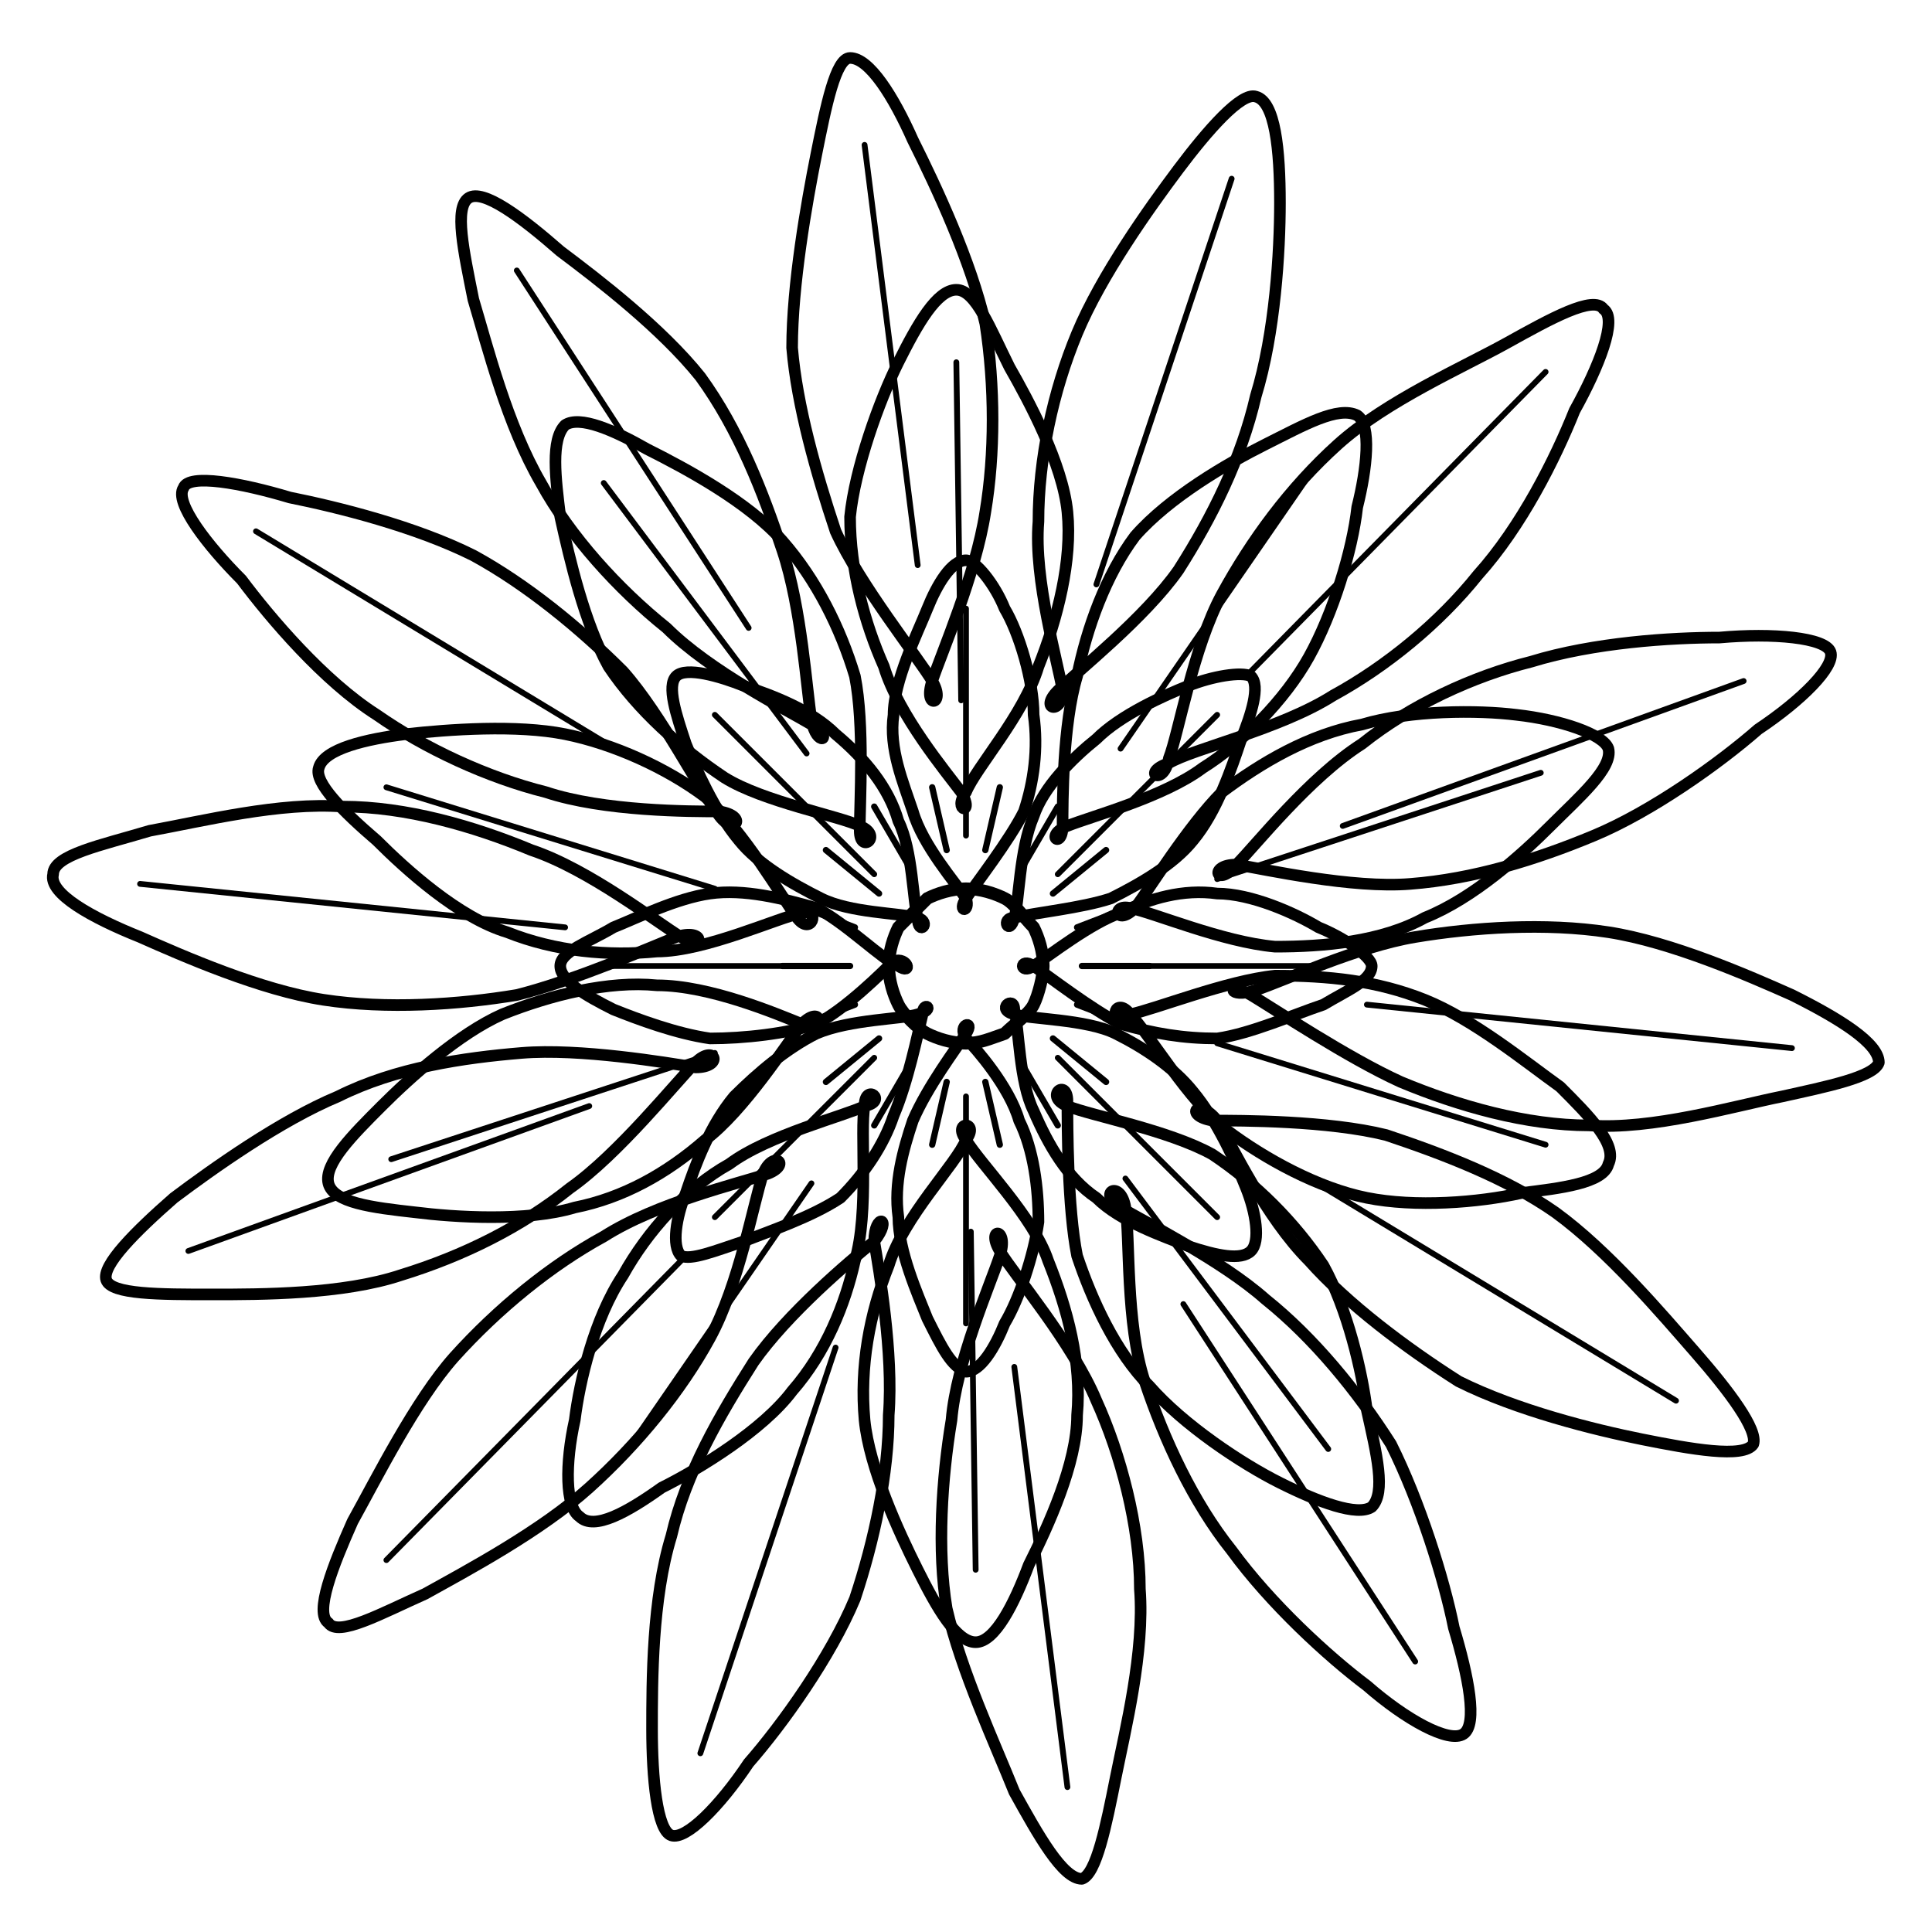
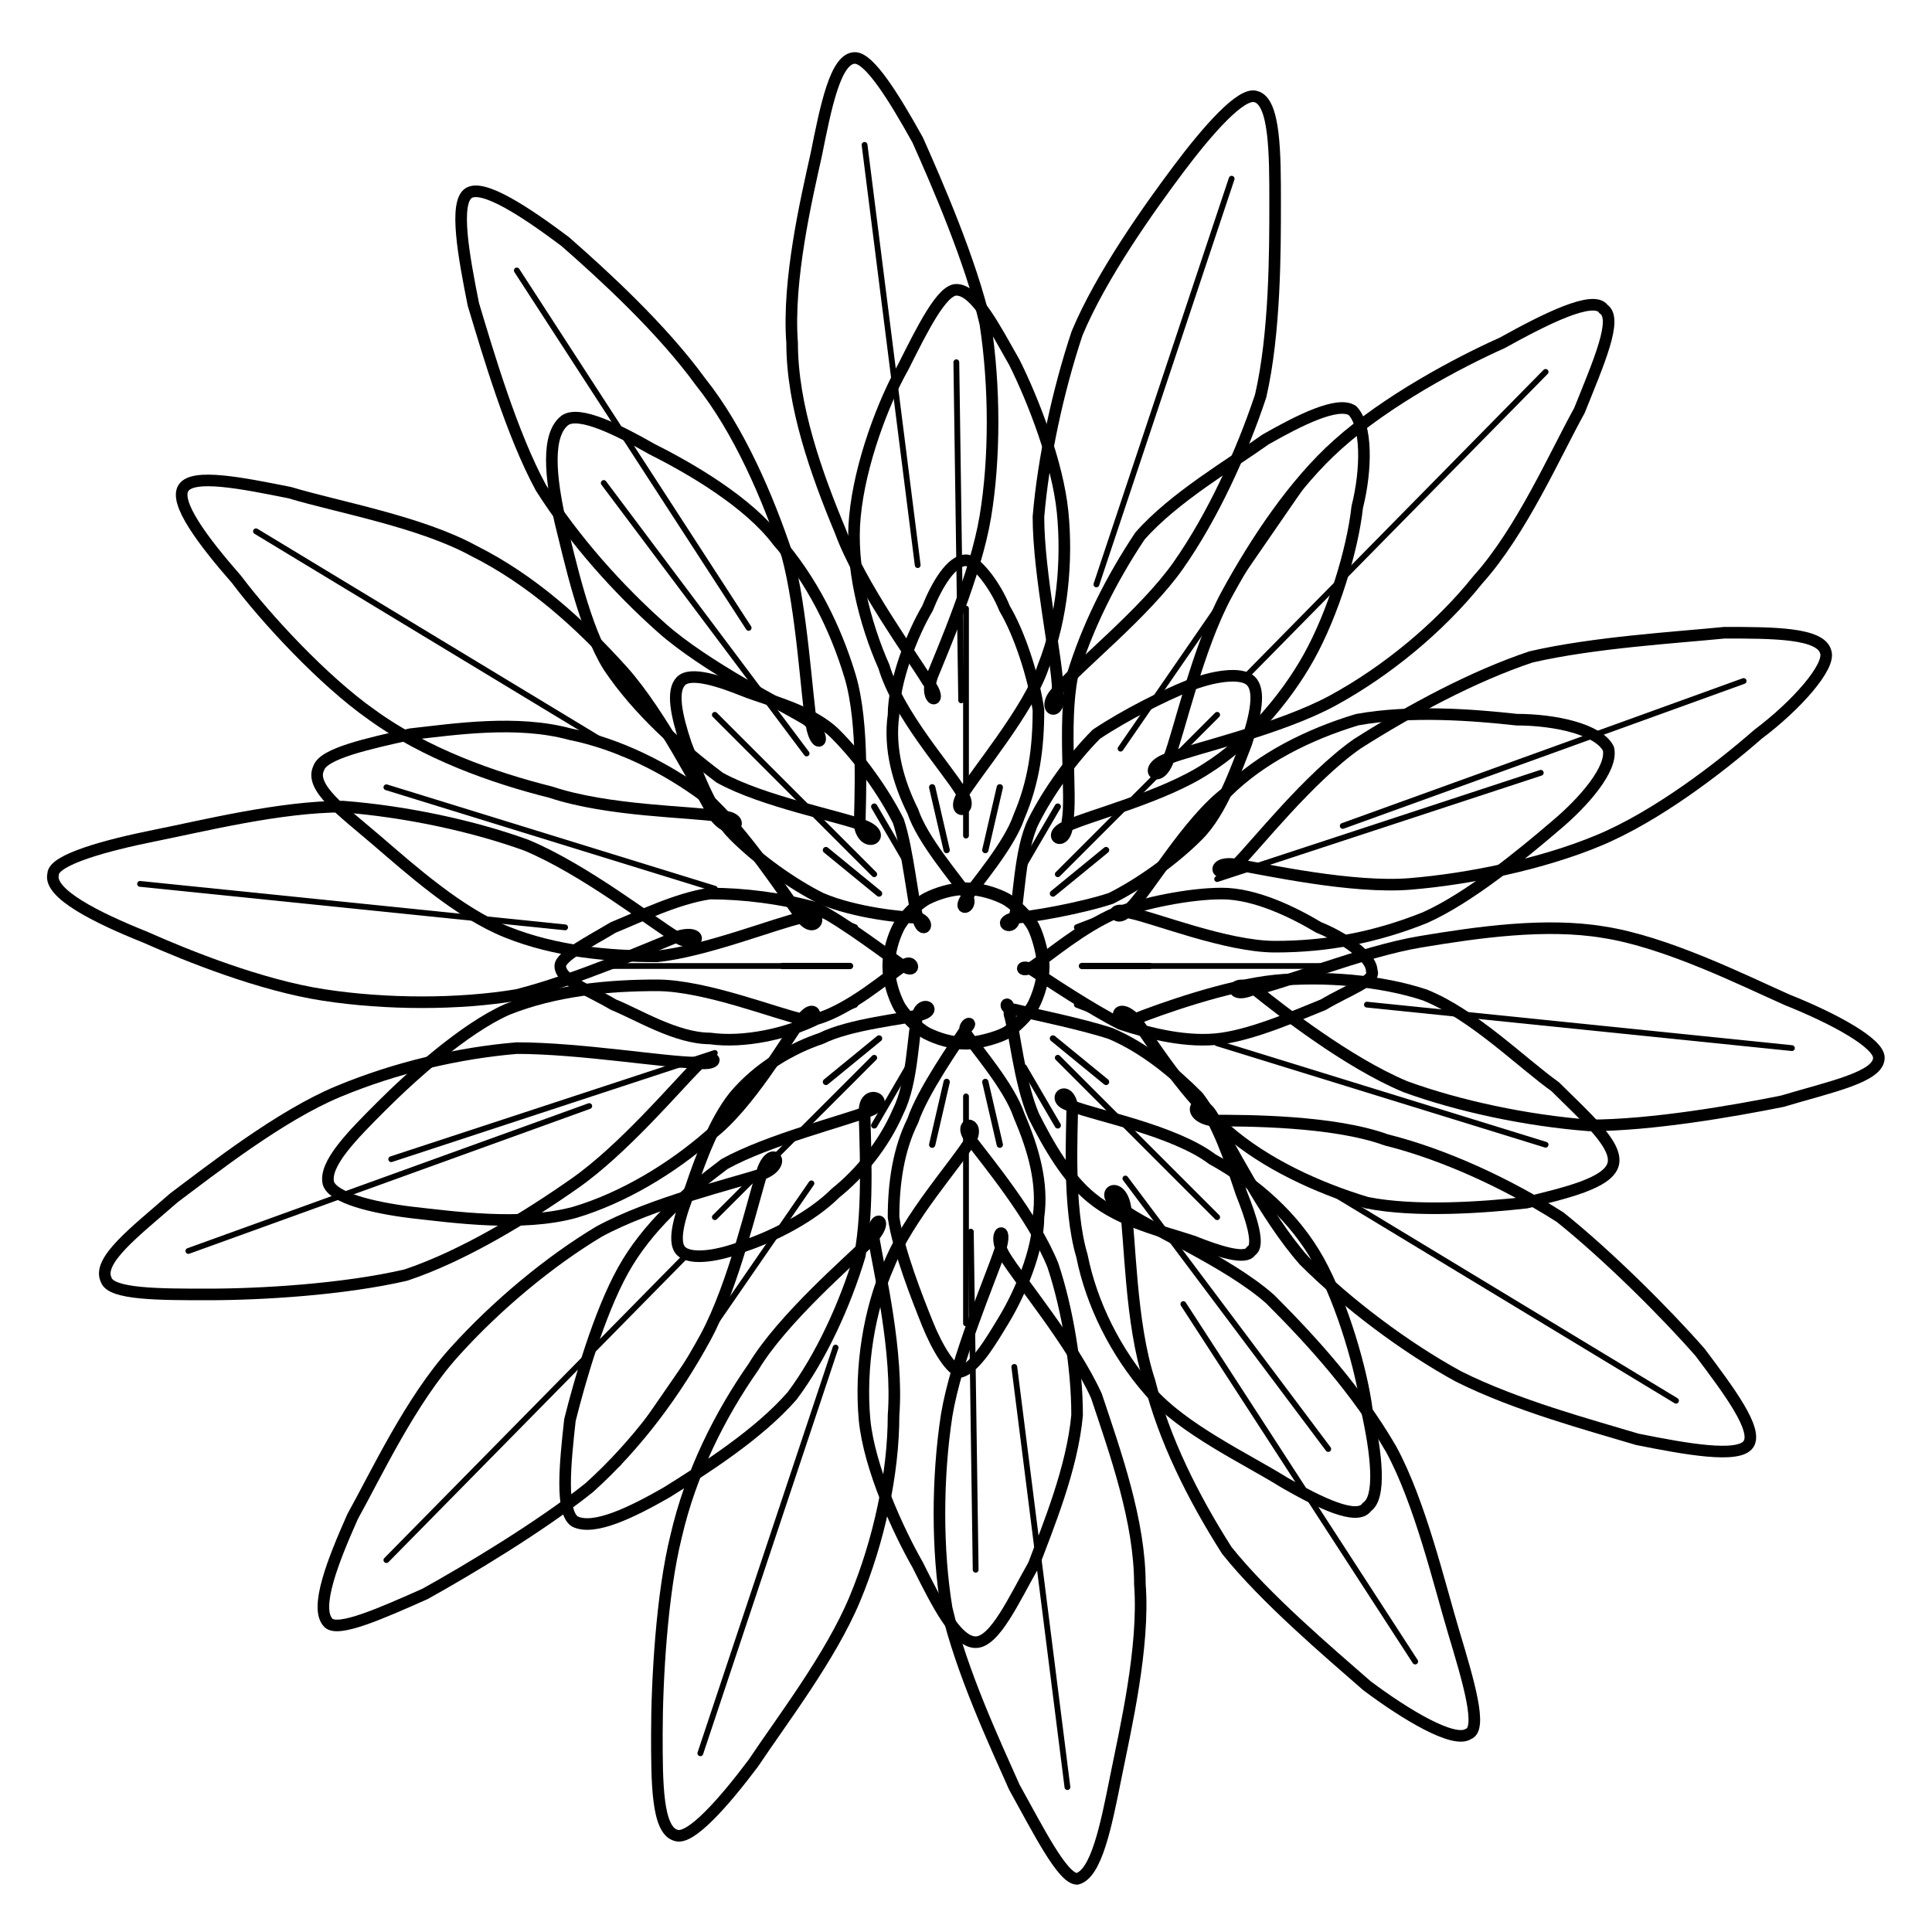
<svg xmlns="http://www.w3.org/2000/svg" viewBox="0 0 400 400" fill="none" stroke="currentColor" stroke-linecap="round" stroke-linejoin="round" aria-hidden="true" focusable="false">
-   <path d="M260 205C266 203 281 196 293 194C305 192 320 191 333 193C346 195 362 202 371 206C381 211 389 216 389 220C388 223 378 225 369 227C359 229 342 234 329 233C316 233 302 229 290 224C279 219 264 209 259 206C254 203 254 207 260 205Z" stroke-width="2.4" />
+   <path d="M259 205C265 204 282 197 294 195C306 193 320 191 332 193C345 195 361 203 370 207C380 211 389 216 389 219C389 223 379 225 369 228C359 230 342 233 329 233C316 232 302 229 291 225C279 220 265 209 260 205C255 202 254 207 259 205Z" stroke-width="2.4" />
  <line x1="283" y1="208" x2="371" y2="217" stroke-width="1.2" />
-   <path d="M251 232C257 232 275 232 287 235C299 239 312 244 322 251C333 259 344 272 351 280C358 288 364 296 363 299C361 302 350 300 340 298C330 296 314 292 302 286C291 279 279 270 271 261C262 252 255 237 252 232C248 227 245 231 251 232Z" stroke-width="2.4" />
+   <path d="M251 232C258 232 276 232 287 236C299 239 312 245 323 252C333 260 345 272 352 280C358 288 364 296 362 299C360 302 349 300 339 298C329 295 314 291 302 285C291 279 279 270 270 261C262 252 254 236 251 231C248 226 245 231 251 232Z" stroke-width="2.4" />
  <line x1="271" y1="244" x2="347" y2="290" stroke-width="1.2" />
-   <path d="M232 250C237 253 253 261 262 269C272 277 281 288 288 299C294 311 299 327 301 337C304 347 306 357 303 359C300 361 291 356 283 349C275 343 263 332 255 321C247 311 241 298 237 286C233 274 234 256 233 250C232 244 227 247 232 250Z" stroke-width="2.4" />
+   <path d="M232 250C237 254 254 261 263 269C272 278 281 288 288 300C294 311 298 328 301 338C304 348 307 358 304 359C301 361 291 355 283 349C275 342 262 331 254 321C247 310 241 298 238 286C234 274 234 256 233 250C232 244 227 247 232 250Z" stroke-width="2.4" />
  <line x1="245" y1="270" x2="293" y2="344" stroke-width="1.2" />
-   <path d="M207 259C210 264 222 278 227 290C232 301 236 316 236 329C237 342 233 358 231 368C229 378 227 388 224 389C220 389 215 380 210 371C206 361 199 346 196 333C194 321 195 306 197 294C198 282 205 266 207 260C209 254 204 254 207 259Z" stroke-width="2.4" />
+   <path d="M208 260C211 265 222 278 227 289C231 301 236 315 236 328C237 341 233 358 231 368C229 378 227 388 223 389C220 389 215 379 210 370C206 361 199 346 196 333C194 321 194 306 196 293C198 281 205 265 207 259C209 253 205 255 208 260Z" stroke-width="2.4" />
  <line x1="210" y1="283" x2="221" y2="370" stroke-width="1.2" />
-   <path d="M181 257C182 263 185 280 184 293C184 305 181 319 177 331C172 343 162 357 155 365C149 374 142 381 139 380C136 379 135 368 135 358C135 348 135 331 139 318C142 305 149 293 156 282C163 272 176 261 181 257C185 252 181 251 181 257Z" stroke-width="2.4" />
+   <path d="M181 257C182 263 186 280 185 293C185 305 182 319 177 331C172 343 162 356 156 365C150 373 143 381 140 380C136 379 136 369 136 359C136 348 137 330 140 318C143 305 149 293 156 283C162 273 176 261 180 257C185 252 180 251 181 257Z" stroke-width="2.4" />
  <line x1="173" y1="279" x2="145" y2="363" stroke-width="1.2" />
-   <path d="M158 243C156 249 153 266 147 277C141 288 132 299 122 308C112 317 97 325 88 330C79 334 70 339 68 336C65 334 69 324 73 315C78 306 86 290 94 281C103 271 114 262 125 256C136 249 153 245 159 243C164 241 160 238 158 243Z" stroke-width="2.4" />
+   <path d="M158 242C156 248 152 266 146 277C140 288 132 299 122 308C112 316 97 325 88 330C79 334 70 338 68 336C65 333 69 323 73 314C78 305 85 290 94 280C103 270 114 261 124 255C135 249 152 245 158 243C163 241 160 237 158 242Z" stroke-width="2.4" />
  <line x1="142" y1="260" x2="80" y2="323" stroke-width="1.2" />
-   <path d="M144 220C140 224 128 239 118 246C108 254 96 260 83 264C71 268 54 268 44 268C33 268 23 268 22 265C21 262 28 255 36 248C44 242 58 232 70 227C82 221 96 219 108 218C120 217 138 220 144 221C150 221 148 216 144 220Z" stroke-width="2.4" />
+   <path d="M144 221C140 225 129 238 119 245C109 252 96 260 84 264C71 267 54 268 43 268C33 268 23 268 22 265C20 261 28 255 36 248C44 242 58 231 70 226C82 221 95 218 107 217C120 217 138 220 144 220C150 221 148 217 144 221Z" stroke-width="2.4" />
  <line x1="122" y1="229" x2="39" y2="259" stroke-width="1.2" />
-   <path d="M140 194C135 196 119 203 107 206C95 208 80 209 67 207C54 205 38 198 29 194C19 190 10 185 11 181C11 177 21 175 31 172C42 170 58 166 71 167C84 167 98 171 110 176C122 180 136 191 141 194C146 197 146 192 140 194Z" stroke-width="2.4" />
+   <path d="M140 194C135 196 119 203 107 206C95 208 80 208 67 206C54 204 39 198 30 194C20 190 10 185 11 181C11 178 22 175 32 173C42 171 58 167 71 167C84 168 98 171 109 175C121 180 135 191 140 194C145 197 146 192 140 194Z" stroke-width="2.4" />
  <line x1="117" y1="192" x2="29" y2="183" stroke-width="1.2" />
-   <path d="M149 168C143 168 125 168 113 164C101 161 88 155 78 148C67 141 56 128 50 120C43 113 36 104 38 101C39 98 50 100 60 103C70 105 86 109 98 115C109 121 120 130 129 139C137 148 145 164 149 169C152 173 155 169 149 168Z" stroke-width="2.4" />
+   <path d="M149 169C143 168 126 168 114 164C102 161 88 156 77 148C67 141 55 128 49 120C42 112 36 104 38 101C40 98 50 100 60 102C70 105 87 108 98 114C110 120 120 129 129 139C137 148 145 164 148 169C152 174 155 169 149 169Z" stroke-width="2.4" />
  <line x1="129" y1="156" x2="53" y2="110" stroke-width="1.2" />
-   <path d="M168 150C163 147 147 139 138 130C128 122 118 111 112 100C105 88 101 72 98 62C96 52 94 43 97 41C100 39 108 45 116 52C124 58 137 68 145 78C153 89 158 102 162 114C166 126 167 143 168 149C169 155 173 153 168 150Z" stroke-width="2.4" />
+   <path d="M167 149C162 146 146 138 137 130C128 122 119 112 112 101C106 90 101 73 98 63C96 53 94 42 97 40C100 38 109 44 117 50C125 57 137 68 145 79C153 89 159 103 163 115C166 126 167 144 168 150C169 156 172 153 167 149Z" stroke-width="2.4" />
  <line x1="155" y1="130" x2="107" y2="56" stroke-width="1.2" />
-   <path d="M193 141C190 136 178 121 173 110C169 98 165 84 164 72C164 59 167 42 169 32C171 22 173 12 176 12C180 12 185 20 189 29C194 39 201 54 204 67C206 80 206 94 204 106C202 119 195 135 193 141C191 147 196 146 193 141Z" stroke-width="2.4" />
+   <path d="M192 141C189 136 178 121 174 110C169 98 164 84 164 71C163 58 167 41 169 32C171 22 173 12 177 12C180 12 185 20 190 29C194 38 201 54 204 67C206 80 206 95 204 107C202 119 195 135 193 140C191 146 196 146 192 141Z" stroke-width="2.4" />
  <line x1="190" y1="117" x2="179" y2="30" stroke-width="1.2" />
-   <path d="M220 143C219 137 214 120 215 108C215 95 218 81 223 69C228 57 238 43 244 35C250 27 257 19 260 20C264 21 265 31 265 42C265 52 264 69 260 82C257 95 251 107 244 118C237 128 223 139 219 143C215 147 220 148 220 143Z" stroke-width="2.4" />
+   <path d="M219 143C219 137 215 119 215 107C216 95 219 81 223 69C228 57 238 43 244 35C250 27 257 19 260 20C264 21 264 32 264 42C264 52 264 69 261 82C257 94 251 107 244 117C237 127 223 138 219 143C215 147 220 149 219 143Z" stroke-width="2.4" />
  <line x1="227" y1="121" x2="255" y2="37" stroke-width="1.2" />
-   <path d="M242 157C244 152 247 134 253 123C259 112 267 101 277 92C287 83 303 76 312 71C321 66 330 61 332 64C335 66 331 76 326 85C322 95 315 109 306 119C298 129 287 138 276 144C265 151 247 155 242 158C236 160 241 163 242 157Z" stroke-width="2.4" />
+   <path d="M242 157C244 152 248 134 254 123C260 112 268 100 277 92C287 83 302 75 311 71C320 66 330 61 332 64C335 66 331 75 327 85C322 94 315 110 306 120C298 130 287 139 276 145C265 151 247 155 242 157C236 159 240 163 242 157Z" stroke-width="2.4" />
  <line x1="258" y1="140" x2="320" y2="77" stroke-width="1.2" />
-   <path d="M256 179C260 175 271 161 282 154C292 146 305 140 317 137C330 133 346 132 356 132C367 131 378 132 379 135C380 138 373 145 364 151C356 158 342 168 330 173C318 178 305 182 292 183C280 184 262 180 256 179C250 179 252 184 256 179Z" stroke-width="2.4" />
+   <path d="M256 179C260 175 271 161 281 154C292 147 305 140 317 136C330 133 347 132 357 131C367 131 377 131 378 135C379 138 372 146 364 152C356 159 343 169 331 174C319 179 304 182 292 183C280 184 262 180 256 179C250 178 252 183 256 179Z" stroke-width="2.4" />
  <line x1="278" y1="171" x2="361" y2="141" stroke-width="1.2" />
-   <path d="M234 210C239 209 254 203 264 202C275 202 285 203 295 207C305 211 316 220 323 225C329 231 335 237 333 241C332 245 323 246 315 247C306 249 293 250 283 248C273 246 262 240 254 234C246 228 238 214 234 210C231 206 229 212 234 210Z" stroke-width="2.4" />
+   <path d="M235 211C240 209 254 204 264 203C274 202 286 203 295 206C305 210 315 220 322 225C328 231 335 237 334 241C333 245 324 247 316 249C307 250 293 251 283 249C273 246 262 241 254 234C246 228 238 215 235 211C231 207 230 212 235 211Z" stroke-width="2.4" />
  <line x1="252" y1="216" x2="320" y2="237" stroke-width="1.2" />
-   <path d="M221 229C226 231 242 234 251 239C260 245 268 253 274 262C279 271 282 284 283 292C285 301 287 309 284 312C281 314 273 311 265 307C257 303 245 295 238 287C231 280 226 269 223 260C221 250 221 233 221 228C221 223 216 227 221 229Z" stroke-width="2.4" />
+   <path d="M222 229C227 231 243 234 251 240C260 245 268 252 273 261C278 270 282 284 283 292C285 301 286 310 283 312C281 315 273 311 266 307C258 302 245 296 238 288C231 280 226 270 224 260C221 250 222 234 222 229C221 224 217 228 222 229Z" stroke-width="2.4" />
  <line x1="233" y1="244" x2="275" y2="300" stroke-width="1.2" />
-   <path d="M200 236C203 241 214 252 217 261C221 271 224 282 223 293C223 303 217 316 213 324C210 332 206 340 202 340C198 340 194 333 190 325C186 317 180 304 179 294C178 283 180 272 184 262C187 252 198 241 200 236C203 232 197 232 200 236Z" stroke-width="2.4" />
+   <path d="M201 236C204 240 214 252 218 262C221 271 223 283 223 293C222 304 217 316 214 324C210 331 206 340 202 340C198 340 194 332 190 324C186 317 180 304 179 294C178 283 180 271 184 262C188 252 198 241 201 236C203 232 198 232 201 236Z" stroke-width="2.4" />
  <line x1="201" y1="255" x2="202" y2="325" stroke-width="1.2" />
-   <path d="M179 229C178 234 180 251 177 261C175 270 171 280 164 288C158 296 145 304 137 308C130 313 123 317 120 314C117 312 117 303 119 294C120 286 123 273 129 264C134 255 142 246 151 241C159 235 175 231 179 229C184 228 179 224 179 229Z" stroke-width="2.4" />
+   <path d="M179 230C179 235 180 250 178 260C175 270 170 281 164 289C157 297 146 304 138 309C131 313 123 317 119 315C116 313 117 303 118 294C120 286 124 272 129 263C134 254 142 247 150 241C159 236 175 232 180 230C185 228 179 225 179 230Z" stroke-width="2.4" />
  <line x1="168" y1="245" x2="128" y2="303" stroke-width="1.2" />
-   <path d="M166 212C163 216 154 230 146 236C138 243 129 248 119 250C109 253 94 252 86 251C77 250 69 249 68 245C67 241 73 235 79 229C85 223 95 214 104 210C114 206 126 203 136 204C147 204 161 210 166 212C171 213 170 208 166 212Z" stroke-width="2.4" />
+   <path d="M166 211C163 215 155 229 147 235C139 242 129 248 119 251C108 254 94 252 85 251C77 250 69 248 68 245C67 241 73 235 79 229C85 223 96 213 105 209C115 205 126 204 136 204C146 204 161 210 166 211C170 212 169 207 166 211Z" stroke-width="2.4" />
  <line x1="148" y1="218" x2="81" y2="240" stroke-width="1.2" />
-   <path d="M166 189C161 190 146 197 136 197C126 198 115 197 105 193C95 190 84 180 78 174C71 168 65 162 66 159C67 155 76 153 84 152C93 151 107 150 117 152C127 154 138 159 146 165C154 172 162 186 165 190C168 194 170 188 166 189Z" stroke-width="2.4" />
+   <path d="M166 190C161 191 146 197 136 198C126 198 115 197 105 193C95 189 85 180 78 174C71 168 64 163 66 159C67 156 76 154 85 152C94 151 107 149 118 152C128 154 138 159 146 165C154 172 163 186 166 190C169 194 171 188 166 190Z" stroke-width="2.4" />
  <line x1="148" y1="184" x2="80" y2="163" stroke-width="1.2" />
-   <path d="M178 171C174 169 158 166 150 161C141 155 132 147 126 138C121 129 118 116 116 107C115 99 114 91 117 88C120 86 127 89 134 93C142 97 155 104 162 112C169 120 174 130 177 140C179 150 178 166 178 172C178 177 183 173 178 171Z" stroke-width="2.4" />
+   <path d="M179 171C174 169 158 166 149 161C141 155 132 147 126 138C121 130 118 116 116 108C114 99 113 90 117 87C120 85 128 89 135 93C143 97 155 104 161 112C168 120 173 130 176 140C179 150 178 166 178 171C179 176 184 173 179 171Z" stroke-width="2.4" />
  <line x1="167" y1="156" x2="125" y2="100" stroke-width="1.2" />
-   <path d="M199 164C196 160 186 148 183 138C179 129 176 118 176 107C177 97 182 83 186 75C190 67 194 60 198 60C202 60 205 68 209 76C213 83 220 96 221 106C222 116 219 128 215 138C212 148 202 159 200 164C197 168 202 169 199 164Z" stroke-width="2.4" />
+   <path d="M199 164C196 159 186 148 183 138C179 129 176 117 177 107C178 96 183 83 187 76C191 68 195 60 198 60C202 60 206 68 210 75C214 83 219 96 220 106C221 116 220 128 216 138C213 147 202 160 199 165C197 169 202 168 199 164Z" stroke-width="2.4" />
  <line x1="199" y1="145" x2="198" y2="75" stroke-width="1.2" />
-   <path d="M220 171C220 166 220 150 223 140C225 130 229 119 235 111C242 103 254 96 262 92C270 88 277 84 281 86C284 88 283 97 281 105C280 114 276 127 271 136C266 145 257 154 249 159C241 165 226 169 221 171C216 173 220 176 220 171Z" stroke-width="2.4" />
+   <path d="M221 170C222 165 220 150 222 140C225 130 230 120 236 111C243 103 255 96 262 91C269 87 277 83 280 85C283 88 283 97 281 105C280 114 276 127 271 136C266 145 258 154 250 159C241 165 225 169 221 171C216 173 221 176 221 170Z" stroke-width="2.4" />
  <line x1="232" y1="155" x2="272" y2="97" stroke-width="1.2" />
-   <path d="M235 188C238 184 246 171 253 164C261 158 271 152 282 150C292 147 306 147 314 148C323 149 332 152 333 155C334 159 327 165 321 171C315 177 305 186 295 190C286 195 274 196 264 196C253 195 239 189 234 188C230 187 231 192 235 188Z" stroke-width="2.4" />
+   <path d="M234 188C238 184 246 170 254 164C261 157 271 152 281 149C292 147 305 148 314 149C322 149 331 151 333 155C334 159 328 166 322 171C315 177 304 186 295 190C285 194 275 196 264 196C254 196 239 190 234 189C229 187 231 192 234 188Z" stroke-width="2.4" />
  <line x1="252" y1="182" x2="319" y2="160" stroke-width="1.2" />
-   <path d="M214 200C217 198 226 191 232 189C238 186 245 184 252 185C259 185 268 189 273 192C278 194 284 198 284 200C284 203 279 205 274 208C268 210 259 214 252 215C245 215 239 214 232 212C226 209 217 202 214 200C211 198 211 202 214 200Z" stroke-width="2.4" />
+   <path d="M214 200C217 198 224 192 231 189C237 187 246 185 253 185C260 185 268 189 273 192C278 194 284 198 284 201C285 203 279 205 274 208C269 210 260 214 253 215C246 216 238 214 232 212C226 209 217 203 214 201C211 199 211 202 214 200Z" stroke-width="2.4" />
  <line x1="227" y1="200" x2="274" y2="200" stroke-width="1.2" />
-   <path d="M210 210C213 211 225 211 231 214C237 217 243 221 247 226C252 232 256 241 258 246C260 251 261 257 259 259C257 261 252 260 246 258C241 256 232 253 227 248C221 244 217 237 214 230C211 224 211 213 210 209C210 206 206 209 210 210Z" stroke-width="2.4" />
+   <path d="M210 209C214 210 224 212 230 214C237 217 243 222 248 227C252 232 255 241 257 247C259 252 261 258 259 259C258 261 252 259 247 257C241 255 232 253 226 248C221 244 217 237 214 231C211 224 210 213 209 210C209 206 207 209 210 209Z" stroke-width="2.4" />
  <line x1="219" y1="219" x2="252" y2="252" stroke-width="1.2" />
-   <path d="M200 215C202 217 209 225 211 232C214 238 215 246 215 253C214 260 211 269 208 274C206 279 203 284 200 284C197 283 195 279 192 273C190 268 186 259 186 252C185 245 187 238 189 232C192 225 198 217 200 214C202 211 198 212 200 215Z" stroke-width="2.4" />
+   <path d="M200 214C202 217 209 225 211 231C214 238 216 245 215 252C215 259 211 268 208 273C205 278 202 283 199 284C197 284 194 279 192 274C190 269 186 259 185 252C185 245 186 238 189 232C191 226 198 216 200 213C202 211 199 212 200 214Z" stroke-width="2.4" />
  <line x1="200" y1="227" x2="200" y2="274" stroke-width="1.2" />
-   <path d="M191 210C190 214 188 224 185 231C183 237 179 243 174 248C168 252 159 255 154 257C148 259 143 261 141 260C139 258 140 252 142 247C144 241 147 233 152 227C157 222 163 217 169 214C176 211 187 211 190 210C194 209 191 207 191 210Z" stroke-width="2.4" />
+   <path d="M190 210C189 214 189 224 186 230C183 237 178 243 173 247C168 252 160 256 154 258C149 260 143 261 141 259C139 257 141 251 143 246C145 240 148 232 152 227C157 221 164 217 170 215C176 212 187 211 191 210C194 209 191 207 190 210Z" stroke-width="2.4" />
  <line x1="181" y1="219" x2="148" y2="252" stroke-width="1.2" />
-   <path d="M185 199C183 201 175 209 169 212C163 214 154 215 147 215C140 214 132 211 127 209C121 206 116 203 116 200C116 197 122 195 127 192C132 190 140 186 147 185C154 184 162 186 169 188C175 191 183 199 186 200C189 202 188 198 185 199Z" stroke-width="2.4" />
+   <path d="M187 200C184 202 176 209 169 211C163 214 154 216 147 215C140 215 132 210 127 208C122 205 116 203 116 200C116 198 122 195 127 192C132 190 140 186 147 185C154 185 162 186 169 188C175 191 184 198 187 200C190 202 189 198 187 200Z" stroke-width="2.4" />
  <line x1="173" y1="200" x2="126" y2="200" stroke-width="1.2" />
-   <path d="M190 190C186 189 176 189 170 186C164 183 157 179 153 174C148 168 144 159 142 154C140 148 138 142 140 140C142 138 149 140 154 142C160 144 168 147 173 152C179 157 184 163 186 170C189 176 189 187 190 190C190 194 193 191 190 190Z" stroke-width="2.4" />
+   <path d="M190 190C187 190 177 189 170 186C164 183 157 178 152 173C147 168 144 159 142 154C140 148 139 143 141 141C143 139 149 141 154 143C159 145 168 147 173 152C178 157 183 164 186 170C188 176 189 187 190 190C191 194 193 191 190 190Z" stroke-width="2.4" />
  <line x1="181" y1="181" x2="148" y2="148" stroke-width="1.2" />
-   <path d="M200 186C198 183 191 175 189 168C187 162 184 155 185 148C185 141 190 131 192 126C194 121 197 116 200 116C202 116 206 121 208 126C211 131 214 141 214 148C215 155 214 162 212 168C209 174 202 183 200 186C198 189 201 189 200 186Z" stroke-width="2.4" />
+   <path d="M200 185C198 182 191 174 189 168C186 162 184 155 185 148C185 141 189 131 192 126C194 121 197 116 200 116C202 116 206 121 208 126C211 131 214 140 215 147C215 155 214 162 211 169C209 175 202 183 200 186C198 189 202 188 200 185Z" stroke-width="2.4" />
  <line x1="200" y1="173" x2="200" y2="126" stroke-width="1.2" />
-   <path d="M210 190C211 187 211 176 214 169C216 163 222 157 227 153C232 148 241 144 246 142C251 140 257 139 259 140C261 142 259 148 257 153C255 159 252 168 247 174C243 179 236 183 230 186C224 188 214 189 210 190C207 190 209 194 210 190Z" stroke-width="2.4" />
+   <path d="M210 190C211 187 211 176 214 170C217 164 222 157 227 152C233 148 241 144 246 142C251 140 257 139 259 141C261 143 260 148 258 154C256 159 253 168 248 173C243 178 236 183 230 186C224 188 213 190 210 190C206 191 210 193 210 190Z" stroke-width="2.4" />
  <line x1="219" y1="181" x2="252" y2="148" stroke-width="1.2" />
-   <path d="M216 200C216 202 215 206 214 208C213 210 210 212 208 214C205 215 203 216 200 216C197 216 194 215 192 214C190 213 187 210 186 208C185 206 184 203 184 200C184 197 185 194 186 192C188 190 190 188 192 186C194 185 197 184 200 184C203 184 206 185 208 186C210 187 212 190 214 192C215 194 216 197 216 200Z" stroke-width="2.6" />
+   <path d="M216 200C216 203 215 206 214 208C213 210 210 213 208 214C206 215 202 216 200 216C197 216 194 215 192 214C190 213 187 210 186 208C185 206 184 203 184 200C184 197 185 194 186 192C187 190 190 187 192 186C194 185 197 184 200 184C203 184 206 185 208 186C210 187 213 190 214 192C215 194 216 198 216 200Z" stroke-width="2.6" />
  <line x1="224" y1="200" x2="238" y2="200" stroke-width="1.3" />
  <line x1="223" y1="208" x2="236" y2="213" stroke-width="1.3" />
  <line x1="218" y1="215" x2="229" y2="224" stroke-width="1.3" />
  <line x1="212" y1="221" x2="219" y2="233" stroke-width="1.3" />
  <line x1="204" y1="224" x2="207" y2="237" stroke-width="1.3" />
  <line x1="196" y1="224" x2="193" y2="237" stroke-width="1.3" />
  <line x1="188" y1="221" x2="181" y2="233" stroke-width="1.3" />
  <line x1="182" y1="215" x2="171" y2="224" stroke-width="1.3" />
  <line x1="177" y1="208" x2="164" y2="213" stroke-width="1.3" />
  <line x1="176" y1="200" x2="162" y2="200" stroke-width="1.3" />
  <line x1="177" y1="192" x2="164" y2="187" stroke-width="1.3" />
  <line x1="182" y1="185" x2="171" y2="176" stroke-width="1.3" />
  <line x1="188" y1="179" x2="181" y2="167" stroke-width="1.3" />
  <line x1="196" y1="176" x2="193" y2="163" stroke-width="1.3" />
  <line x1="204" y1="176" x2="207" y2="163" stroke-width="1.3" />
  <line x1="212" y1="179" x2="219" y2="167" stroke-width="1.3" />
  <line x1="218" y1="185" x2="229" y2="176" stroke-width="1.3" />
  <line x1="223" y1="192" x2="236" y2="187" stroke-width="1.3" />
</svg>
